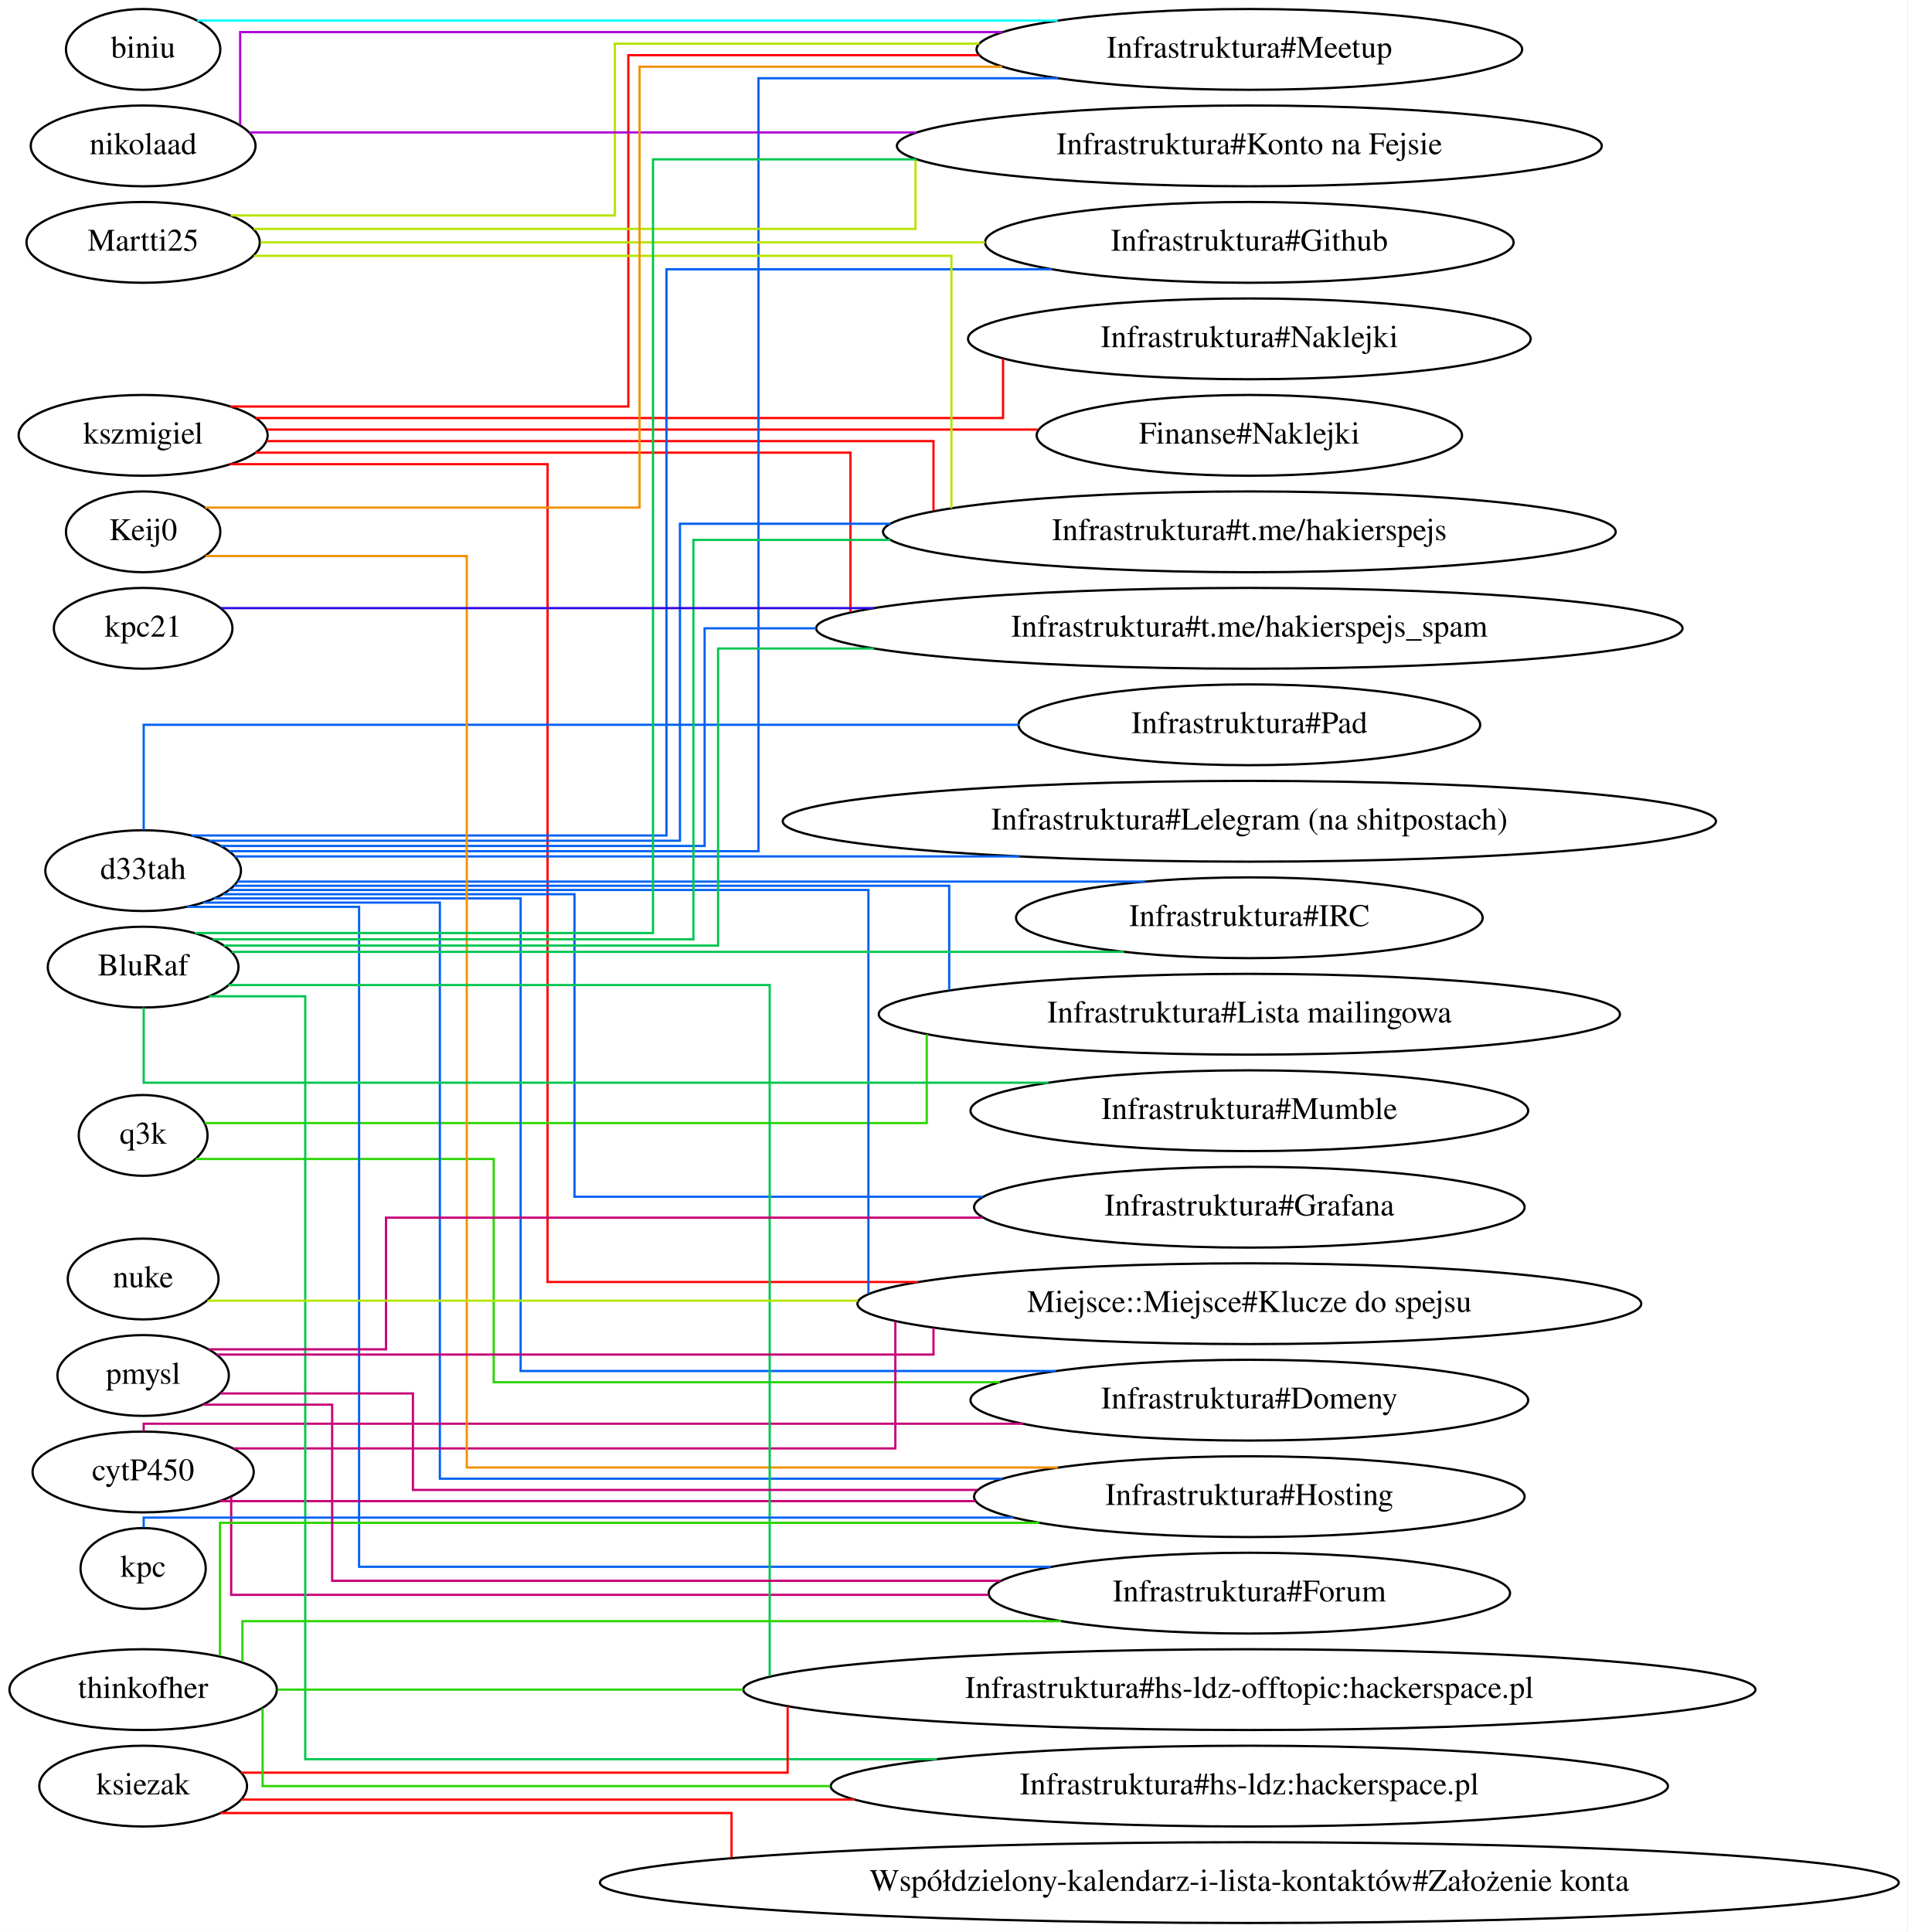
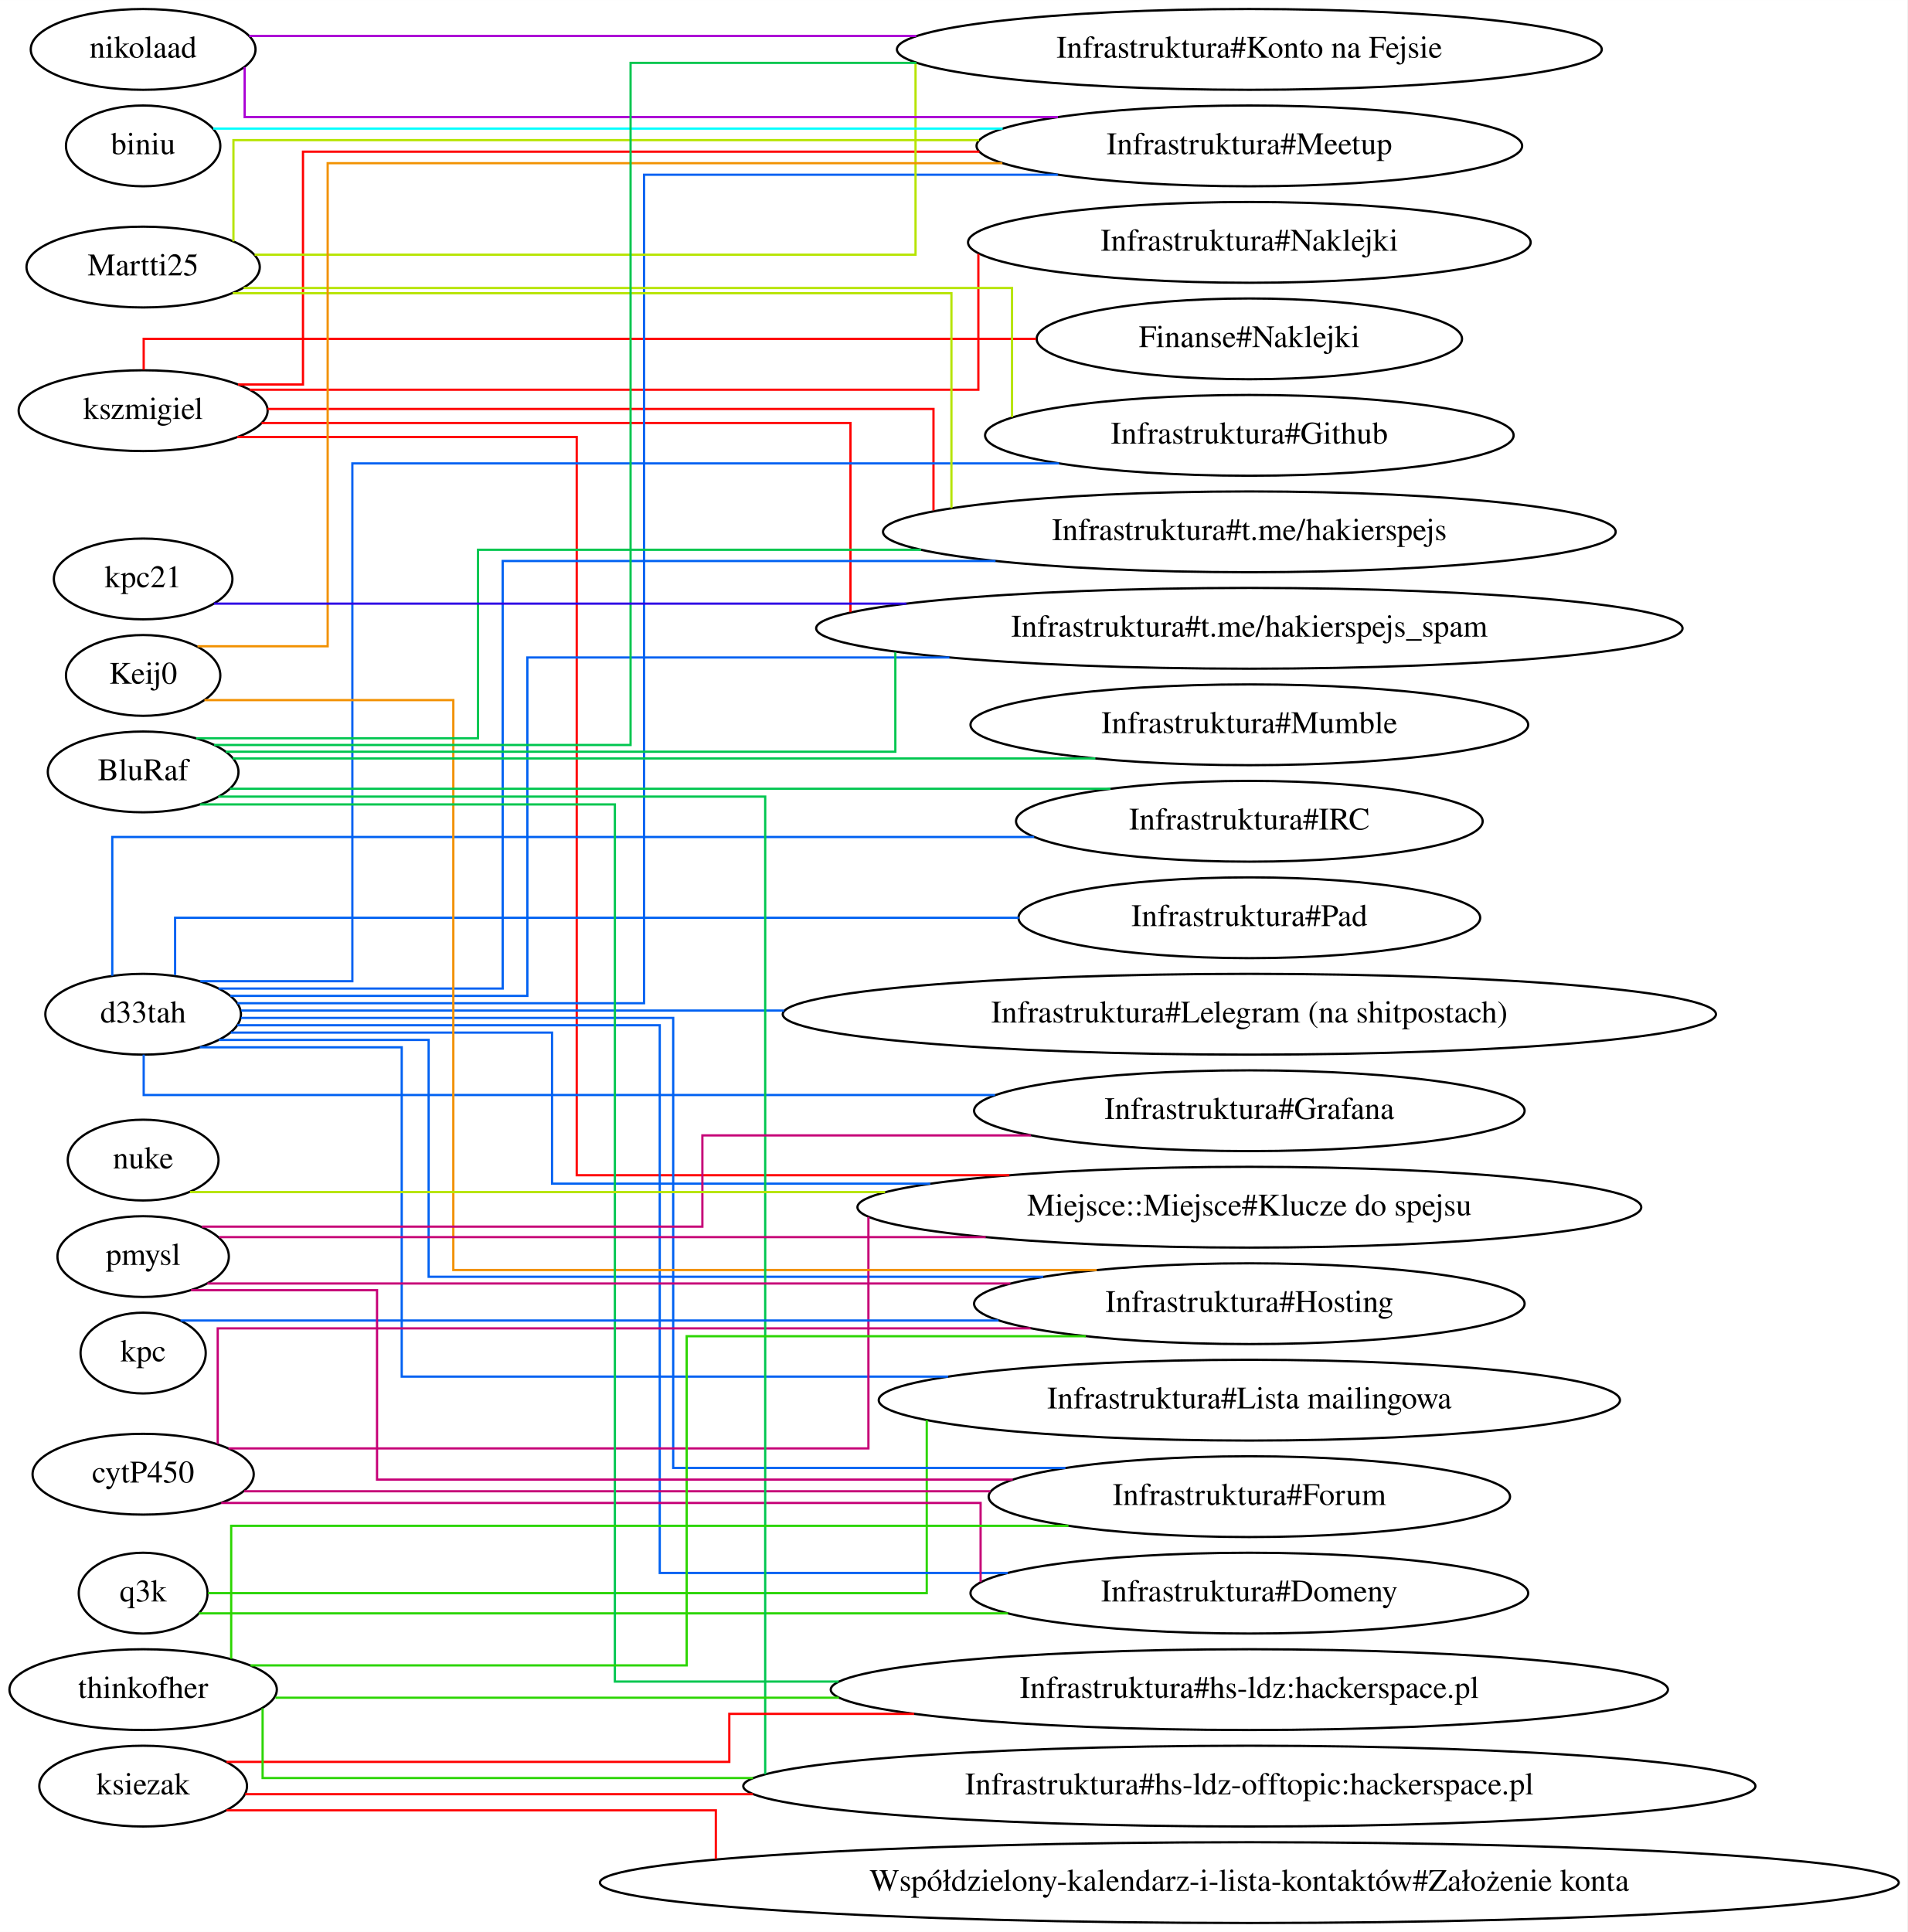
<svg xmlns="http://www.w3.org/2000/svg" width="850pt" height="861pt" viewBox="0.00 0.00 850.04 861.00">
  <g id="graph0" class="graph" transform="scale(1 1) rotate(0) translate(4 857)">
    <polygon fill="#ffffff" stroke="transparent" points="-4,4 -4,-857 846.038,-857 846.038,4 -4,4" />
    <g id="node1" class="node">
-       <ellipse fill="none" stroke="#000000" cx="59.795" cy="-663" rx="55.491" ry="18" />
-       <text text-anchor="middle" x="59.795" y="-659.3" font-family="Times,serif" font-size="14.00" fill="#000000">kszmigiel</text>
+       <ellipse fill="none" stroke="#000000" cx="59.795" cy="-674" rx="55.491" ry="18" />
+       <text text-anchor="middle" x="59.795" y="-670.3" font-family="Times,serif" font-size="14.00" fill="#000000">kszmigiel</text>
    </g>
    <g id="node2" class="node">
-       <ellipse fill="none" stroke="#000000" cx="552.814" cy="-835" rx="121.578" ry="18" />
-       <text text-anchor="middle" x="552.814" y="-831.3" font-family="Times,serif" font-size="14.00" fill="#000000">Infrastruktura#Meetup</text>
+       <ellipse fill="none" stroke="#000000" cx="552.814" cy="-749" rx="125.378" ry="18" />
+       <text text-anchor="middle" x="552.814" y="-745.3" font-family="Times,serif" font-size="14.00" fill="#000000">Infrastruktura#Naklejki</text>
    </g>
    <g id="edge1" class="edge">
-       <path fill="none" stroke="#ff0000" d="M98.704,-675.857C160.962,-675.857 276.038,-675.857 276.038,-675.857 276.038,-675.857 276.038,-832.429 276.038,-832.429 276.038,-832.429 357.636,-832.429 432.221,-832.429" />
+       <path fill="none" stroke="#ff0000" d="M107.318,-683.333C207.67,-683.333 432.038,-683.333 432.038,-683.333 432.038,-683.333 432.038,-728.367 432.038,-743.847" />
    </g>
    <g id="node3" class="node">
-       <ellipse fill="none" stroke="#000000" cx="552.814" cy="-706" rx="125.378" ry="18" />
-       <text text-anchor="middle" x="552.814" y="-702.3" font-family="Times,serif" font-size="14.00" fill="#000000">Infrastruktura#Naklejki</text>
+       <ellipse fill="none" stroke="#000000" cx="552.814" cy="-706" rx="94.783" ry="18" />
+       <text text-anchor="middle" x="552.814" y="-702.3" font-family="Times,serif" font-size="14.00" fill="#000000">Finanse#Naklejki</text>
    </g>
    <g id="edge2" class="edge">
-       <path fill="none" stroke="#ff0000" d="M109.897,-670.714C213.78,-670.714 443.038,-670.714 443.038,-670.714 443.038,-670.714 443.038,-686.643 443.038,-697.096" />
+       <path fill="none" stroke="#ff0000" d="M60.038,-692.243C60.038,-699.43 60.038,-706 60.038,-706 60.038,-706 314.607,-706 457.802,-706" />
    </g>
    <g id="node4" class="node">
+       <ellipse fill="none" stroke="#000000" cx="552.814" cy="-319" rx="174.669" ry="18" />
+       <text text-anchor="middle" x="552.814" y="-315.3" font-family="Times,serif" font-size="14.00" fill="#000000">Miejsce::Miejsce#Klucze do spejsu</text>
+     </g>
+     <g id="edge3" class="edge">
+       <path fill="none" stroke="#ff0000" d="M101.726,-662.25C158.56,-662.25 253.038,-662.25 253.038,-662.25 253.038,-662.25 253.038,-333.25 253.038,-333.25 253.038,-333.25 359.766,-333.25 445.857,-333.25" />
+     </g>
+     <g id="node5" class="node">
+       <ellipse fill="none" stroke="#000000" cx="552.814" cy="-620" rx="163.271" ry="18" />
+       <text text-anchor="middle" x="552.814" y="-616.3" font-family="Times,serif" font-size="14.00" fill="#000000">Infrastruktura#t.me/hakierspejs</text>
+     </g>
+     <g id="edge4" class="edge">
+       <path fill="none" stroke="#ff0000" d="M115.22,-674.75C214.417,-674.75 412.038,-674.75 412.038,-674.75 412.038,-674.75 412.038,-645.223 412.038,-629.537" />
+     </g>
+     <g id="node6" class="node">
+       <ellipse fill="none" stroke="#000000" cx="552.814" cy="-792" rx="121.578" ry="18" />
+       <text text-anchor="middle" x="552.814" y="-788.3" font-family="Times,serif" font-size="14.00" fill="#000000">Infrastruktura#Meetup</text>
+     </g>
+     <g id="edge5" class="edge">
+       <path fill="none" stroke="#ff0000" d="M102.061,-685.667C117.402,-685.667 131.038,-685.667 131.038,-685.667 131.038,-685.667 131.038,-789.429 131.038,-789.429 131.038,-789.429 307.849,-789.429 432.514,-789.429" />
+     </g>
+     <g id="node7" class="node">
      <ellipse fill="none" stroke="#000000" cx="552.814" cy="-577" rx="193.066" ry="18" />
      <text text-anchor="middle" x="552.814" y="-573.3" font-family="Times,serif" font-size="14.00" fill="#000000">Infrastruktura#t.me/hakierspejs_spam</text>
    </g>
-     <g id="edge3" class="edge">
-       <path fill="none" stroke="#ff0000" d="M109.746,-655.286C198.636,-655.286 375.038,-655.286 375.038,-655.286 375.038,-655.286 375.038,-603.605 375.038,-584.225" />
-     </g>
-     <g id="node5" class="node">
-       <ellipse fill="none" stroke="#000000" cx="552.814" cy="-663" rx="94.783" ry="18" />
-       <text text-anchor="middle" x="552.814" y="-659.3" font-family="Times,serif" font-size="14.00" fill="#000000">Finanse#Naklejki</text>
-     </g>
-     <g id="edge4" class="edge">
-       <path fill="none" stroke="#ff0000" d="M114.915,-665.571C198.086,-665.571 356.736,-665.571 458.512,-665.571" />
-     </g>
-     <g id="node6" class="node">
-       <ellipse fill="none" stroke="#000000" cx="552.814" cy="-620" rx="163.271" ry="18" />
-       <text text-anchor="middle" x="552.814" y="-616.3" font-family="Times,serif" font-size="14.00" fill="#000000">Infrastruktura#t.me/hakierspejs</text>
-     </g>
-     <g id="edge5" class="edge">
-       <path fill="none" stroke="#ff0000" d="M114.833,-660.429C213.901,-660.429 412.038,-660.429 412.038,-660.429 412.038,-660.429 412.038,-641.32 412.038,-629.377" />
-     </g>
-     <g id="node7" class="node">
-       <ellipse fill="none" stroke="#000000" cx="552.814" cy="-276" rx="174.669" ry="18" />
-       <text text-anchor="middle" x="552.814" y="-272.3" font-family="Times,serif" font-size="14.00" fill="#000000">Miejsce::Miejsce#Klucze do spejsu</text>
-     </g>
    <g id="edge6" class="edge">
-       <path fill="none" stroke="#ff0000" d="M98.461,-650.143C151.423,-650.143 240.038,-650.143 240.038,-650.143 240.038,-650.143 240.038,-285.667 240.038,-285.667 240.038,-285.667 324.143,-285.667 405.127,-285.667" />
+       <path fill="none" stroke="#ff0000" d="M112.559,-668.5C202.301,-668.5 375.038,-668.5 375.038,-668.5 375.038,-668.5 375.038,-605.75 375.038,-584.18" />
    </g>
    <g id="node8" class="node">
-       <ellipse fill="none" stroke="#000000" cx="59.795" cy="-351" rx="28.695" ry="18" />
-       <text text-anchor="middle" x="59.795" y="-347.3" font-family="Times,serif" font-size="14.00" fill="#000000">q3k</text>
+       <ellipse fill="none" stroke="#000000" cx="59.795" cy="-147" rx="28.695" ry="18" />
+       <text text-anchor="middle" x="59.795" y="-143.3" font-family="Times,serif" font-size="14.00" fill="#000000">q3k</text>
    </g>
    <g id="node9" class="node">
-       <ellipse fill="none" stroke="#000000" cx="552.814" cy="-405" rx="165.171" ry="18" />
-       <text text-anchor="middle" x="552.814" y="-401.3" font-family="Times,serif" font-size="14.00" fill="#000000">Infrastruktura#Lista mailingowa</text>
+       <ellipse fill="none" stroke="#000000" cx="552.814" cy="-147" rx="124.278" ry="18" />
+       <text text-anchor="middle" x="552.814" y="-143.3" font-family="Times,serif" font-size="14.00" fill="#000000">Infrastruktura#Domeny</text>
    </g>
    <g id="edge7" class="edge">
-       <path fill="none" stroke="#2bd500" d="M87.199,-356.5C169.53,-356.5 409.038,-356.5 409.038,-356.5 409.038,-356.5 409.038,-382.103 409.038,-396.104" />
+       <path fill="none" stroke="#2bd500" d="M84.582,-138C149.654,-138 328.381,-138 445.245,-138" />
    </g>
    <g id="node10" class="node">
-       <ellipse fill="none" stroke="#000000" cx="552.814" cy="-233" rx="124.278" ry="18" />
-       <text text-anchor="middle" x="552.814" y="-229.3" font-family="Times,serif" font-size="14.00" fill="#000000">Infrastruktura#Domeny</text>
+       <ellipse fill="none" stroke="#000000" cx="552.814" cy="-233" rx="165.171" ry="18" />
+       <text text-anchor="middle" x="552.814" y="-229.3" font-family="Times,serif" font-size="14.00" fill="#000000">Infrastruktura#Lista mailingowa</text>
    </g>
    <g id="edge8" class="edge">
-       <path fill="none" stroke="#2bd500" d="M83.186,-340.5C126.773,-340.5 216.038,-340.5 216.038,-340.5 216.038,-340.5 216.038,-241 216.038,-241 216.038,-241 343.512,-241 441.607,-241" />
+       <path fill="none" stroke="#2bd500" d="M88.672,-147C172.346,-147 409.038,-147 409.038,-147 409.038,-147 409.038,-202.148 409.038,-224.12" />
    </g>
    <g id="node11" class="node">
-       <ellipse fill="none" stroke="#000000" cx="59.795" cy="-469" rx="43.592" ry="18" />
-       <text text-anchor="middle" x="59.795" y="-465.3" font-family="Times,serif" font-size="14.00" fill="#000000">d33tah</text>
+       <ellipse fill="none" stroke="#000000" cx="59.795" cy="-405" rx="43.592" ry="18" />
+       <text text-anchor="middle" x="59.795" y="-401.3" font-family="Times,serif" font-size="14.00" fill="#000000">d33tah</text>
+     </g>
+     <g id="edge11" class="edge">
+       <path fill="none" stroke="#0061f2" d="M98.891,-396.818C152.44,-396.818 242.038,-396.818 242.038,-396.818 242.038,-396.818 242.038,-329.5 242.038,-329.5 242.038,-329.5 328.783,-329.5 410.614,-329.5" />
+     </g>
+     <g id="edge17" class="edge">
+       <path fill="none" stroke="#0061f2" d="M93.387,-416.454C140.375,-416.454 220.038,-416.454 220.038,-416.454 220.038,-416.454 220.038,-607 220.038,-607 220.038,-607 343.214,-607 439.687,-607" />
+     </g>
+     <g id="edge20" class="edge">
+       <path fill="none" stroke="#0061f2" d="M101.785,-409.909C166.453,-409.909 283.038,-409.909 283.038,-409.909 283.038,-409.909 283.038,-779.143 283.038,-779.143 283.038,-779.143 388.419,-779.143 467.455,-779.143" />
+     </g>
+     <g id="edge21" class="edge">
+       <path fill="none" stroke="#0061f2" d="M98.653,-413.182C149.176,-413.182 231.038,-413.182 231.038,-413.182 231.038,-413.182 231.038,-564 231.038,-564 231.038,-564 330.74,-564 419.147,-564" />
+     </g>
+     <g id="edge18" class="edge">
+       <path fill="none" stroke="#0061f2" d="M101.757,-400.091C168.167,-400.091 290.038,-400.091 290.038,-400.091 290.038,-400.091 290.038,-156 290.038,-156 290.038,-156 372.606,-156 445.175,-156" />
+     </g>
+     <g id="edge13" class="edge">
+       <path fill="none" stroke="#0061f2" d="M85.085,-390.273C119.009,-390.273 175.038,-390.273 175.038,-390.273 175.038,-390.273 175.038,-243.5 175.038,-243.5 175.038,-243.5 309.977,-243.5 418.56,-243.5" />
+     </g>
+     <g id="node12" class="node">
+       <ellipse fill="none" stroke="#000000" cx="552.814" cy="-405" rx="207.963" ry="18" />
+       <text text-anchor="middle" x="552.814" y="-401.3" font-family="Times,serif" font-size="14.00" fill="#000000">Infrastruktura#Lelegram (na shitpostach)</text>
+     </g>
+     <g id="edge9" class="edge">
+       <path fill="none" stroke="#0061f2" d="M103.547,-406.636C158.162,-406.636 255.381,-406.636 345.447,-406.636" />
+     </g>
+     <g id="node13" class="node">
+       <ellipse fill="none" stroke="#000000" cx="552.814" cy="-362" rx="122.678" ry="18" />
+       <text text-anchor="middle" x="552.814" y="-358.3" font-family="Times,serif" font-size="14.00" fill="#000000">Infrastruktura#Grafana</text>
    </g>
    <g id="edge10" class="edge">
-       <path fill="none" stroke="#0061f2" d="M98.216,-477.667C173.691,-477.667 334.038,-477.667 334.038,-477.667 334.038,-477.667 334.038,-822.143 334.038,-822.143 334.038,-822.143 406.174,-822.143 467.603,-822.143" />
+       <path fill="none" stroke="#0061f2" d="M60.038,-387C60.038,-378 60.038,-369 60.038,-369 60.038,-369 293.945,-369 439.452,-369" />
+     </g>
+     <g id="node14" class="node">
+       <ellipse fill="none" stroke="#000000" cx="552.814" cy="-448" rx="102.882" ry="18" />
+       <text text-anchor="middle" x="552.814" y="-444.3" font-family="Times,serif" font-size="14.00" fill="#000000">Infrastruktura#Pad</text>
+     </g>
+     <g id="edge12" class="edge">
+       <path fill="none" stroke="#0061f2" d="M74.038,-422.49C74.038,-434.394 74.038,-448 74.038,-448 74.038,-448 309.424,-448 450.104,-448" />
+     </g>
+     <g id="node15" class="node">
+       <ellipse fill="none" stroke="#000000" cx="552.814" cy="-663" rx="117.779" ry="18" />
+       <text text-anchor="middle" x="552.814" y="-659.3" font-family="Times,serif" font-size="14.00" fill="#000000">Infrastruktura#Github</text>
+     </g>
+     <g id="edge14" class="edge">
+       <path fill="none" stroke="#0061f2" d="M85.274,-419.727C112.882,-419.727 153.038,-419.727 153.038,-419.727 153.038,-419.727 153.038,-650.5 153.038,-650.5 153.038,-650.5 350.681,-650.5 468.032,-650.5" />
+     </g>
+     <g id="node16" class="node">
+       <ellipse fill="none" stroke="#000000" cx="552.814" cy="-276" rx="122.678" ry="18" />
+       <text text-anchor="middle" x="552.814" y="-272.3" font-family="Times,serif" font-size="14.00" fill="#000000">Infrastruktura#Hosting</text>
    </g>
    <g id="edge15" class="edge">
-       <path fill="none" stroke="#0061f2" d="M94.327,-480C162.976,-480 310.038,-480 310.038,-480 310.038,-480 310.038,-577 310.038,-577 310.038,-577 330.599,-577 359.753,-577" />
-     </g>
-     <g id="edge17" class="edge">
-       <path fill="none" stroke="#0061f2" d="M89.131,-482.333C153.016,-482.333 299.038,-482.333 299.038,-482.333 299.038,-482.333 299.038,-623.6 299.038,-623.6 299.038,-623.6 342.138,-623.6 392.814,-623.6" />
-     </g>
-     <g id="edge18" class="edge">
-       <path fill="none" stroke="#0061f2" d="M98.144,-460.375C183.768,-460.375 383.038,-460.375 383.038,-460.375 383.038,-460.375 383.038,-308.95 383.038,-280.558" />
+       <path fill="none" stroke="#0061f2" d="M93.559,-393.546C131.256,-393.546 187.038,-393.546 187.038,-393.546 187.038,-393.546 187.038,-288 187.038,-288 187.038,-288 352.635,-288 460.985,-288" />
+     </g>
+     <g id="node17" class="node">
+       <ellipse fill="none" stroke="#000000" cx="552.814" cy="-491" rx="103.981" ry="18" />
+       <text text-anchor="middle" x="552.814" y="-487.3" font-family="Times,serif" font-size="14.00" fill="#000000">Infrastruktura#IRC</text>
    </g>
    <g id="edge16" class="edge">
-       <path fill="none" stroke="#0061f2" d="M100.306,-462.25C194.257,-462.25 419.038,-462.25 419.038,-462.25 419.038,-462.25 419.038,-432.352 419.038,-415.768" />
-     </g>
-     <g id="edge13" class="edge">
-       <path fill="none" stroke="#0061f2" d="M91.44,-456.625C140.176,-456.625 228.038,-456.625 228.038,-456.625 228.038,-456.625 228.038,-246 228.038,-246 228.038,-246 370.416,-246 466.632,-246" />
-     </g>
-     <g id="node12" class="node">
-       <ellipse fill="none" stroke="#000000" cx="552.814" cy="-147" rx="116.18" ry="18" />
-       <text text-anchor="middle" x="552.814" y="-143.3" font-family="Times,serif" font-size="14.00" fill="#000000">Infrastruktura#Forum</text>
-     </g>
-     <g id="edge9" class="edge">
-       <path fill="none" stroke="#0061f2" d="M79.271,-452.875C107.394,-452.875 156.038,-452.875 156.038,-452.875 156.038,-452.875 156.038,-158.75 156.038,-158.75 156.038,-158.75 347.325,-158.75 464.263,-158.75" />
-     </g>
-     <g id="node13" class="node">
-       <ellipse fill="none" stroke="#000000" cx="552.814" cy="-448" rx="103.981" ry="18" />
-       <text text-anchor="middle" x="552.814" y="-444.3" font-family="Times,serif" font-size="14.00" fill="#000000">Infrastruktura#IRC</text>
-     </g>
-     <g id="edge11" class="edge">
-       <path fill="none" stroke="#0061f2" d="M101.829,-464.125C193.461,-464.125 410.63,-464.125 506.248,-464.125" />
-     </g>
-     <g id="node14" class="node">
-       <ellipse fill="none" stroke="#000000" cx="552.814" cy="-749" rx="117.779" ry="18" />
-       <text text-anchor="middle" x="552.814" y="-745.3" font-family="Times,serif" font-size="14.00" fill="#000000">Infrastruktura#Github</text>
-     </g>
-     <g id="edge12" class="edge">
-       <path fill="none" stroke="#0061f2" d="M81.32,-484.667C139.061,-484.667 293.038,-484.667 293.038,-484.667 293.038,-484.667 293.038,-737 293.038,-737 293.038,-737 389.503,-737 464.865,-737" />
-     </g>
-     <g id="node15" class="node">
-       <ellipse fill="none" stroke="#000000" cx="552.814" cy="-319" rx="122.678" ry="18" />
-       <text text-anchor="middle" x="552.814" y="-315.3" font-family="Times,serif" font-size="14.00" fill="#000000">Infrastruktura#Grafana</text>
-     </g>
-     <g id="edge14" class="edge">
-       <path fill="none" stroke="#0061f2" d="M95.504,-458.5C151.099,-458.5 252.038,-458.5 252.038,-458.5 252.038,-458.5 252.038,-323.667 252.038,-323.667 252.038,-323.667 349.867,-323.667 433.939,-323.667" />
-     </g>
-     <g id="node16" class="node">
-       <ellipse fill="none" stroke="#000000" cx="552.814" cy="-534" rx="102.882" ry="18" />
-       <text text-anchor="middle" x="552.814" y="-530.3" font-family="Times,serif" font-size="14.00" fill="#000000">Infrastruktura#Pad</text>
+       <path fill="none" stroke="#0061f2" d="M46.038,-422.142C46.038,-445.376 46.038,-484 46.038,-484 46.038,-484 309.978,-484 456.897,-484" />
+     </g>
+     <g id="node18" class="node">
+       <ellipse fill="none" stroke="#000000" cx="552.814" cy="-190" rx="116.18" ry="18" />
+       <text text-anchor="middle" x="552.814" y="-186.3" font-family="Times,serif" font-size="14.00" fill="#000000">Infrastruktura#Forum</text>
    </g>
    <g id="edge19" class="edge">
-       <path fill="none" stroke="#0061f2" d="M60.038,-487.106C60.038,-506.339 60.038,-534 60.038,-534 60.038,-534 305.693,-534 450.112,-534" />
-     </g>
-     <g id="node17" class="node">
-       <ellipse fill="none" stroke="#000000" cx="552.814" cy="-491" rx="207.963" ry="18" />
-       <text text-anchor="middle" x="552.814" y="-487.3" font-family="Times,serif" font-size="14.00" fill="#000000">Infrastruktura#Lelegram (na shitpostach)</text>
-     </g>
-     <g id="edge20" class="edge">
-       <path fill="none" stroke="#0061f2" d="M100.56,-475.333C176.577,-475.333 342.059,-475.333 450.37,-475.333" />
-     </g>
-     <g id="node18" class="node">
-       <ellipse fill="none" stroke="#000000" cx="552.814" cy="-190" rx="122.678" ry="18" />
-       <text text-anchor="middle" x="552.814" y="-186.3" font-family="Times,serif" font-size="14.00" fill="#000000">Infrastruktura#Hosting</text>
-     </g>
-     <g id="edge21" class="edge">
-       <path fill="none" stroke="#0061f2" d="M86.556,-454.75C125.198,-454.75 192.038,-454.75 192.038,-454.75 192.038,-454.75 192.038,-198 192.038,-198 192.038,-198 336.511,-198 442.609,-198" />
+       <path fill="none" stroke="#0061f2" d="M103.401,-403.364C171.662,-403.364 296.038,-403.364 296.038,-403.364 296.038,-403.364 296.038,-202.8 296.038,-202.8 296.038,-202.8 395.715,-202.8 470.862,-202.8" />
    </g>
    <g id="node19" class="node">
-       <ellipse fill="none" stroke="#000000" cx="59.795" cy="-201" rx="49.291" ry="18" />
-       <text text-anchor="middle" x="59.795" y="-197.3" font-family="Times,serif" font-size="14.00" fill="#000000">cytP450</text>
+       <ellipse fill="none" stroke="#000000" cx="59.795" cy="-200" rx="49.291" ry="18" />
+       <text text-anchor="middle" x="59.795" y="-196.3" font-family="Times,serif" font-size="14.00" fill="#000000">cytP450</text>
+     </g>
+     <g id="edge22" class="edge">
+       <path fill="none" stroke="#c60077" d="M97.825,-211.5C183.272,-211.5 383.038,-211.5 383.038,-211.5 383.038,-211.5 383.038,-294.541 383.038,-314.653" />
+     </g>
+     <g id="edge23" class="edge">
+       <path fill="none" stroke="#c60077" d="M94.573,-187.2C187.231,-187.2 433.038,-187.2 433.038,-187.2 433.038,-187.2 433.038,-162.664 433.038,-151.929" />
+     </g>
+     <g id="edge25" class="edge">
+       <path fill="none" stroke="#c60077" d="M93.038,-213.468C93.038,-232.507 93.038,-265 93.038,-265 93.038,-265 320.344,-265 455.307,-265" />
    </g>
    <g id="edge24" class="edge">
-       <path fill="none" stroke="#c60077" d="M100.233,-211.5C189.397,-211.5 395.038,-211.5 395.038,-211.5 395.038,-211.5 395.038,-250.868 395.038,-268.091" />
-     </g>
-     <g id="edge23" class="edge">
-       <path fill="none" stroke="#c60077" d="M60.038,-219.141C60.038,-221.156 60.038,-222.5 60.038,-222.5 60.038,-222.5 307.736,-222.5 451.904,-222.5" />
-     </g>
-     <g id="edge22" class="edge">
-       <path fill="none" stroke="#c60077" d="M99.038,-189.921C99.038,-173.922 99.038,-146.25 99.038,-146.25 99.038,-146.25 302.097,-146.25 436.545,-146.25" />
-     </g>
-     <g id="edge25" class="edge">
-       <path fill="none" stroke="#c60077" d="M94.071,-188C162.585,-188 319.394,-188 430.557,-188" />
+       <path fill="none" stroke="#c60077" d="M104.854,-192.4C179.554,-192.4 331.309,-192.4 437.391,-192.4" />
    </g>
    <g id="node20" class="node">
-       <ellipse fill="none" stroke="#000000" cx="59.795" cy="-749" rx="51.991" ry="18" />
-       <text text-anchor="middle" x="59.795" y="-745.3" font-family="Times,serif" font-size="14.00" fill="#000000">Martti25</text>
+       <ellipse fill="none" stroke="#000000" cx="59.795" cy="-738" rx="51.991" ry="18" />
+       <text text-anchor="middle" x="59.795" y="-734.3" font-family="Times,serif" font-size="14.00" fill="#000000">Martti25</text>
+     </g>
+     <g id="edge29" class="edge">
+       <path fill="none" stroke="#b6e400" d="M99.724,-726.333C193.517,-726.333 420.038,-726.333 420.038,-726.333 420.038,-726.333 420.038,-657.48 420.038,-630.584" />
+     </g>
+     <g id="edge28" class="edge">
+       <path fill="none" stroke="#b6e400" d="M100.038,-749.448C100.038,-765.978 100.038,-794.571 100.038,-794.571 100.038,-794.571 298.237,-794.571 432.37,-794.571" />
    </g>
    <g id="edge27" class="edge">
-       <path fill="none" stroke="#b6e400" d="M98.847,-761C159.648,-761 270.038,-761 270.038,-761 270.038,-761 270.038,-837.571 270.038,-837.571 270.038,-837.571 355.517,-837.571 432.481,-837.571" />
-     </g>
-     <g id="edge28" class="edge">
-       <path fill="none" stroke="#b6e400" d="M109.13,-743C207.791,-743 420.038,-743 420.038,-743 420.038,-743 420.038,-660.232 420.038,-630.487" />
+       <path fill="none" stroke="#b6e400" d="M104.595,-728.667C206.529,-728.667 447.038,-728.667 447.038,-728.667 447.038,-728.667 447.038,-688.587 447.038,-671.052" />
+     </g>
+     <g id="node21" class="node">
+       <ellipse fill="none" stroke="#000000" cx="552.814" cy="-835" rx="157.072" ry="18" />
+       <text text-anchor="middle" x="552.814" y="-831.3" font-family="Times,serif" font-size="14.00" fill="#000000">Infrastruktura#Konto na Fejsie</text>
    </g>
    <g id="edge26" class="edge">
-       <path fill="none" stroke="#b6e400" d="M112.09,-749C188.418,-749 332.402,-749 435.022,-749" />
-     </g>
-     <g id="node21" class="node">
-       <ellipse fill="none" stroke="#000000" cx="552.814" cy="-792" rx="157.072" ry="18" />
-       <text text-anchor="middle" x="552.814" y="-788.3" font-family="Times,serif" font-size="14.00" fill="#000000">Infrastruktura#Konto na Fejsie</text>
-     </g>
-     <g id="edge29" class="edge">
-       <path fill="none" stroke="#b6e400" d="M109.116,-755C204.303,-755 404.038,-755 404.038,-755 404.038,-755 404.038,-775.381 404.038,-785.89" />
+       <path fill="none" stroke="#b6e400" d="M109.483,-743.5C204.815,-743.5 404.038,-743.5 404.038,-743.5 404.038,-743.5 404.038,-808.64 404.038,-828.996" />
    </g>
    <g id="node22" class="node">
-       <ellipse fill="none" stroke="#000000" cx="59.795" cy="-835" rx="34.394" ry="18" />
-       <text text-anchor="middle" x="59.795" y="-831.3" font-family="Times,serif" font-size="14.00" fill="#000000">biniu</text>
+       <ellipse fill="none" stroke="#000000" cx="59.795" cy="-792" rx="34.394" ry="18" />
+       <text text-anchor="middle" x="59.795" y="-788.3" font-family="Times,serif" font-size="14.00" fill="#000000">biniu</text>
    </g>
    <g id="edge30" class="edge">
-       <path fill="none" stroke="#00ffff" d="M83.908,-847.857C152.635,-847.857 351.984,-847.857 467.43,-847.857" />
+       <path fill="none" stroke="#00ffff" d="M91.009,-799.714C160.279,-799.714 329.659,-799.714 442.877,-799.714" />
    </g>
    <g id="node23" class="node">
-       <ellipse fill="none" stroke="#000000" cx="59.795" cy="-792" rx="50.091" ry="18" />
-       <text text-anchor="middle" x="59.795" y="-788.3" font-family="Times,serif" font-size="14.00" fill="#000000">nikolaad</text>
+       <ellipse fill="none" stroke="#000000" cx="59.795" cy="-835" rx="50.091" ry="18" />
+       <text text-anchor="middle" x="59.795" y="-831.3" font-family="Times,serif" font-size="14.00" fill="#000000">nikolaad</text>
+     </g>
+     <g id="edge32" class="edge">
+       <path fill="none" stroke="#ab00d5" d="M105.038,-827.08C105.038,-818.149 105.038,-804.857 105.038,-804.857 105.038,-804.857 337.619,-804.857 467.537,-804.857" />
    </g>
    <g id="edge31" class="edge">
-       <path fill="none" stroke="#ab00d5" d="M103.038,-801.302C103.038,-815.943 103.038,-842.714 103.038,-842.714 103.038,-842.714 309.631,-842.714 442.786,-842.714" />
-     </g>
-     <g id="edge32" class="edge">
-       <path fill="none" stroke="#ab00d5" d="M107.067,-798C174.913,-798 302.897,-798 404.383,-798" />
+       <path fill="none" stroke="#ab00d5" d="M107.067,-841C174.913,-841 302.897,-841 404.383,-841" />
    </g>
    <g id="node24" class="node">
-       <ellipse fill="none" stroke="#000000" cx="59.795" cy="-620" rx="34.394" ry="18" />
-       <text text-anchor="middle" x="59.795" y="-616.3" font-family="Times,serif" font-size="14.00" fill="#000000">Keij0</text>
+       <ellipse fill="none" stroke="#000000" cx="59.795" cy="-556" rx="34.394" ry="18" />
+       <text text-anchor="middle" x="59.795" y="-552.3" font-family="Times,serif" font-size="14.00" fill="#000000">Keij0</text>
+     </g>
+     <g id="edge34" class="edge">
+       <path fill="none" stroke="#f29100" d="M84.026,-569C108.285,-569 142.038,-569 142.038,-569 142.038,-569 142.038,-784.286 142.038,-784.286 142.038,-784.286 321.057,-784.286 442.733,-784.286" />
    </g>
    <g id="edge33" class="edge">
-       <path fill="none" stroke="#f29100" d="M87.368,-630.8C146.676,-630.8 281.038,-630.8 281.038,-630.8 281.038,-630.8 281.038,-827.286 281.038,-827.286 281.038,-827.286 367.328,-827.286 442.664,-827.286" />
-     </g>
-     <g id="edge34" class="edge">
-       <path fill="none" stroke="#f29100" d="M87.606,-609.2C129.522,-609.2 204.038,-609.2 204.038,-609.2 204.038,-609.2 204.038,-203 204.038,-203 204.038,-203 364.239,-203 467.494,-203" />
+       <path fill="none" stroke="#f29100" d="M87.107,-545C127.395,-545 198.038,-545 198.038,-545 198.038,-545 198.038,-291 198.038,-291 198.038,-291 381.814,-291 484.829,-291" />
    </g>
    <g id="node25" class="node">
-       <ellipse fill="none" stroke="#000000" cx="59.795" cy="-426" rx="42.494" ry="18" />
-       <text text-anchor="middle" x="59.795" y="-422.3" font-family="Times,serif" font-size="14.00" fill="#000000">BluRaf</text>
+       <ellipse fill="none" stroke="#000000" cx="59.795" cy="-513" rx="42.494" ry="18" />
+       <text text-anchor="middle" x="59.795" y="-509.3" font-family="Times,serif" font-size="14.00" fill="#000000">BluRaf</text>
+     </g>
+     <g id="edge40" class="edge">
+       <path fill="none" stroke="#00c64f" d="M83.443,-528C125.525,-528 209.038,-528 209.038,-528 209.038,-528 209.038,-612 209.038,-612 209.038,-612 312.956,-612 406.523,-612" />
+     </g>
+     <g id="edge41" class="edge">
+       <path fill="none" stroke="#00c64f" d="M96.631,-522C183.718,-522 395.038,-522 395.038,-522 395.038,-522 395.038,-550.413 395.038,-566.395" />
+     </g>
+     <g id="edge39" class="edge">
+       <path fill="none" stroke="#00c64f" d="M98.481,-505.5C183.607,-505.5 387.76,-505.5 490.918,-505.5" />
+     </g>
+     <g id="edge37" class="edge">
+       <path fill="none" stroke="#00c64f" d="M91.384,-525C151.636,-525 277.038,-525 277.038,-525 277.038,-525 277.038,-829 277.038,-829 277.038,-829 339.158,-829 404.432,-829" />
+     </g>
+     <g id="node26" class="node">
+       <ellipse fill="none" stroke="#000000" cx="552.814" cy="-61" rx="225.56" ry="18" />
+       <text text-anchor="middle" x="552.814" y="-57.3" font-family="Times,serif" font-size="14.00" fill="#000000">Infrastruktura#hs-ldz-offtopic:hackerspace.pl</text>
+     </g>
+     <g id="edge35" class="edge">
+       <path fill="none" stroke="#00c64f" d="M93.237,-502C166.975,-502 337.038,-502 337.038,-502 337.038,-502 337.038,-116.016 337.038,-66.26" />
+     </g>
+     <g id="node27" class="node">
+       <ellipse fill="none" stroke="#000000" cx="552.814" cy="-104" rx="186.567" ry="18" />
+       <text text-anchor="middle" x="552.814" y="-100.3" font-family="Times,serif" font-size="14.00" fill="#000000">Infrastruktura#hs-ldz:hackerspace.pl</text>
+     </g>
+     <g id="edge36" class="edge">
+       <path fill="none" stroke="#00c64f" d="M85.155,-498.5C141.073,-498.5 270.038,-498.5 270.038,-498.5 270.038,-498.5 270.038,-107.6 270.038,-107.6 270.038,-107.6 315.371,-107.6 369.734,-107.6" />
+     </g>
+     <g id="node28" class="node">
+       <ellipse fill="none" stroke="#000000" cx="552.814" cy="-534" rx="124.278" ry="18" />
+       <text text-anchor="middle" x="552.814" y="-530.3" font-family="Times,serif" font-size="14.00" fill="#000000">Infrastruktura#Mumble</text>
    </g>
    <g id="edge38" class="edge">
-       <path fill="none" stroke="#00c64f" d="M95.694,-435.6C166.216,-435.6 316.038,-435.6 316.038,-435.6 316.038,-435.6 316.038,-568 316.038,-568 316.038,-568 346.452,-568 385.479,-568" />
-     </g>
-     <g id="edge39" class="edge">
-       <path fill="none" stroke="#00c64f" d="M90.855,-438.4C156.846,-438.4 305.038,-438.4 305.038,-438.4 305.038,-438.4 305.038,-616.4 305.038,-616.4 305.038,-616.4 344.954,-616.4 392.743,-616.4" />
-     </g>
-     <g id="edge37" class="edge">
-       <path fill="none" stroke="#00c64f" d="M99.307,-432.8C186.594,-432.8 396.079,-432.8 496.832,-432.8" />
-     </g>
-     <g id="edge40" class="edge">
-       <path fill="none" stroke="#00c64f" d="M82.835,-441.2C140.606,-441.2 287.038,-441.2 287.038,-441.2 287.038,-441.2 287.038,-786 287.038,-786 287.038,-786 343.506,-786 404.385,-786" />
-     </g>
-     <g id="node26" class="node">
-       <ellipse fill="none" stroke="#000000" cx="552.814" cy="-104" rx="225.56" ry="18" />
-       <text text-anchor="middle" x="552.814" y="-100.3" font-family="Times,serif" font-size="14.00" fill="#000000">Infrastruktura#hs-ldz-offtopic:hackerspace.pl</text>
-     </g>
-     <g id="edge35" class="edge">
-       <path fill="none" stroke="#00c64f" d="M97.745,-418C174.096,-418 339.038,-418 339.038,-418 339.038,-418 339.038,-153.403 339.038,-109.992" />
-     </g>
-     <g id="node27" class="node">
-       <ellipse fill="none" stroke="#000000" cx="552.814" cy="-61" rx="186.567" ry="18" />
-       <text text-anchor="middle" x="552.814" y="-57.3" font-family="Times,serif" font-size="14.00" fill="#000000">Infrastruktura#hs-ldz:hackerspace.pl</text>
-     </g>
-     <g id="edge36" class="edge">
-       <path fill="none" stroke="#00c64f" d="M89.179,-413C109.18,-413 132.038,-413 132.038,-413 132.038,-413 132.038,-73 132.038,-73 132.038,-73 291.055,-73 413.578,-73" />
-     </g>
-     <g id="node28" class="node">
-       <ellipse fill="none" stroke="#000000" cx="552.814" cy="-362" rx="124.278" ry="18" />
-       <text text-anchor="middle" x="552.814" y="-358.3" font-family="Times,serif" font-size="14.00" fill="#000000">Infrastruktura#Mumble</text>
-     </g>
-     <g id="edge41" class="edge">
-       <path fill="none" stroke="#00c64f" d="M60.038,-407.988C60.038,-393.137 60.038,-374.5 60.038,-374.5 60.038,-374.5 321.221,-374.5 463.29,-374.5" />
+       <path fill="none" stroke="#00c64f" d="M99.723,-519C183.739,-519 379.638,-519 484.193,-519" />
    </g>
    <g id="node29" class="node">
-       <ellipse fill="none" stroke="#000000" cx="59.795" cy="-577" rx="39.794" ry="18" />
-       <text text-anchor="middle" x="59.795" y="-573.3" font-family="Times,serif" font-size="14.00" fill="#000000">kpc21</text>
+       <ellipse fill="none" stroke="#000000" cx="59.795" cy="-599" rx="39.794" ry="18" />
+       <text text-anchor="middle" x="59.795" y="-595.3" font-family="Times,serif" font-size="14.00" fill="#000000">kpc21</text>
    </g>
    <g id="edge42" class="edge">
-       <path fill="none" stroke="#2e00e4" d="M94.463,-586C154.3,-586 280.638,-586 385.548,-586" />
+       <path fill="none" stroke="#2e00e4" d="M91.385,-588C152.54,-588 290.701,-588 399.995,-588" />
    </g>
    <g id="node30" class="node">
      <ellipse fill="none" stroke="#000000" cx="59.795" cy="-61" rx="46.292" ry="18" />
      <text text-anchor="middle" x="59.795" y="-57.3" font-family="Times,serif" font-size="14.00" fill="#000000">ksiezak</text>
    </g>
    <g id="edge43" class="edge">
-       <path fill="none" stroke="#ff0000" d="M103.421,-67C183.776,-67 347.038,-67 347.038,-67 347.038,-67 347.038,-85.701 347.038,-96.513" />
-     </g>
-     <g id="edge45" class="edge">
-       <path fill="none" stroke="#ff0000" d="M103.547,-55C164.584,-55 278.833,-55 376.84,-55" />
+       <path fill="none" stroke="#ff0000" d="M105.293,-57.4C157.379,-57.4 246.513,-57.4 331.587,-57.4" />
+     </g>
+     <g id="edge44" class="edge">
+       <path fill="none" stroke="#ff0000" d="M96.947,-71.8C169.072,-71.8 321.038,-71.8 321.038,-71.8 321.038,-71.8 321.038,-93.2 321.038,-93.2 321.038,-93.2 358.558,-93.2 403.406,-93.2" />
    </g>
    <g id="node31" class="node">
      <ellipse fill="none" stroke="#000000" cx="552.814" cy="-18" rx="289.449" ry="18" />
      <text text-anchor="middle" x="552.814" y="-14.3" font-family="Times,serif" font-size="14.00" fill="#000000">Współdzielony-kalendarz-i-lista-kontaktów#Założenie konta</text>
    </g>
-     <g id="edge44" class="edge">
-       <path fill="none" stroke="#ff0000" d="M94.348,-49C165.559,-49 322.038,-49 322.038,-49 322.038,-49 322.038,-38.071 322.038,-29.192" />
+     <g id="edge45" class="edge">
+       <path fill="none" stroke="#ff0000" d="M96.909,-50.2C167.7,-50.2 315.038,-50.2 315.038,-50.2 315.038,-50.2 315.038,-37.934 315.038,-28.544" />
    </g>
    <g id="node32" class="node">
      <ellipse fill="none" stroke="#000000" cx="59.795" cy="-104" rx="59.59" ry="18" />
      <text text-anchor="middle" x="59.795" y="-100.3" font-family="Times,serif" font-size="14.00" fill="#000000">thinkofher</text>
    </g>
+     <g id="edge48" class="edge">
+       <path fill="none" stroke="#2bd500" d="M107.654,-114.8C178.251,-114.8 302.038,-114.8 302.038,-114.8 302.038,-114.8 302.038,-261.5 302.038,-261.5 302.038,-261.5 405.9,-261.5 479.942,-261.5" />
+     </g>
+     <g id="edge49" class="edge">
+       <path fill="none" stroke="#2bd500" d="M99.038,-117.731C99.038,-138.877 99.038,-177 99.038,-177 99.038,-177 341.814,-177 472.211,-177" />
+     </g>
+     <g id="edge46" class="edge">
+       <path fill="none" stroke="#2bd500" d="M113.038,-95.644C113.038,-84.079 113.038,-64.6 113.038,-64.6 113.038,-64.6 222.125,-64.6 331.637,-64.6" />
+     </g>
    <g id="edge47" class="edge">
-       <path fill="none" stroke="#2bd500" d="M104.038,-116.406C104.038,-124.85 104.038,-134.5 104.038,-134.5 104.038,-134.5 339.037,-134.5 468.929,-134.5" />
-     </g>
-     <g id="edge49" class="edge">
-       <path fill="none" stroke="#2bd500" d="M94.038,-119.043C94.038,-140.763 94.038,-178.333 94.038,-178.333 94.038,-178.333 324.964,-178.333 459.144,-178.333" />
-     </g>
-     <g id="edge46" class="edge">
-       <path fill="none" stroke="#2bd500" d="M119.756,-104C171.914,-104 250.906,-104 327.208,-104" />
-     </g>
-     <g id="edge48" class="edge">
-       <path fill="none" stroke="#2bd500" d="M113.038,-95.709C113.038,-83.214 113.038,-61 113.038,-61 113.038,-61 246.212,-61 365.99,-61" />
+       <path fill="none" stroke="#2bd500" d="M118.775,-100.4C180.692,-100.4 281.184,-100.4 369.887,-100.4" />
    </g>
    <g id="node33" class="node">
-       <ellipse fill="none" stroke="#000000" cx="59.795" cy="-158" rx="27.895" ry="18" />
-       <text text-anchor="middle" x="59.795" y="-154.3" font-family="Times,serif" font-size="14.00" fill="#000000">kpc</text>
+       <ellipse fill="none" stroke="#000000" cx="59.795" cy="-254" rx="27.895" ry="18" />
+       <text text-anchor="middle" x="59.795" y="-250.3" font-family="Times,serif" font-size="14.00" fill="#000000">kpc</text>
    </g>
    <g id="edge50" class="edge">
-       <path fill="none" stroke="#0061f2" d="M60.038,-176.296C60.038,-178.874 60.038,-180.667 60.038,-180.667 60.038,-180.667 302.983,-180.667 447.705,-180.667" />
+       <path fill="none" stroke="#0061f2" d="M76.481,-268.5C132.745,-268.5 318.804,-268.5 441.048,-268.5" />
    </g>
    <g id="node34" class="node">
-       <ellipse fill="none" stroke="#000000" cx="59.795" cy="-244" rx="38.194" ry="18" />
-       <text text-anchor="middle" x="59.795" y="-240.3" font-family="Times,serif" font-size="14.00" fill="#000000">pmysl</text>
+       <ellipse fill="none" stroke="#000000" cx="59.795" cy="-297" rx="38.194" ry="18" />
+       <text text-anchor="middle" x="59.795" y="-293.3" font-family="Times,serif" font-size="14.00" fill="#000000">pmysl</text>
+     </g>
+     <g id="edge51" class="edge">
+       <path fill="none" stroke="#c60077" d="M93.682,-305.667C162.972,-305.667 323.727,-305.667 435.337,-305.667" />
+     </g>
+     <g id="edge52" class="edge">
+       <path fill="none" stroke="#c60077" d="M85.997,-310.333C149.989,-310.333 309.038,-310.333 309.038,-310.333 309.038,-310.333 309.038,-351 309.038,-351 309.038,-351 387.515,-351 455.416,-351" />
    </g>
    <g id="edge54" class="edge">
-       <path fill="none" stroke="#c60077" d="M92.617,-253.333C180.061,-253.333 412.038,-253.333 412.038,-253.333 412.038,-253.333 412.038,-259.36 412.038,-265.198" />
-     </g>
-     <g id="edge52" class="edge">
-       <path fill="none" stroke="#c60077" d="M86.45,-231C111.13,-231 144.038,-231 144.038,-231 144.038,-231 144.038,-152.5 144.038,-152.5 144.038,-152.5 320.87,-152.5 441.924,-152.5" />
-     </g>
-     <g id="edge51" class="edge">
-       <path fill="none" stroke="#c60077" d="M89.087,-255.667C121.144,-255.667 168.038,-255.667 168.038,-255.667 168.038,-255.667 168.038,-314.333 168.038,-314.333 168.038,-314.333 320.935,-314.333 433.966,-314.333" />
+       <path fill="none" stroke="#c60077" d="M88.433,-285C156.663,-285 331.666,-285 446.282,-285" />
    </g>
    <g id="edge53" class="edge">
-       <path fill="none" stroke="#c60077" d="M94.252,-236C129.783,-236 180.038,-236 180.038,-236 180.038,-236 180.038,-193 180.038,-193 180.038,-193 322.711,-193 431.527,-193" />
+       <path fill="none" stroke="#c60077" d="M81.141,-282C111.639,-282 164.038,-282 164.038,-282 164.038,-282 164.038,-197.6 164.038,-197.6 164.038,-197.6 332.218,-197.6 447.349,-197.6" />
    </g>
    <g id="node35" class="node">
-       <ellipse fill="none" stroke="#000000" cx="59.795" cy="-287" rx="33.595" ry="18" />
-       <text text-anchor="middle" x="59.795" y="-283.3" font-family="Times,serif" font-size="14.00" fill="#000000">nuke</text>
+       <ellipse fill="none" stroke="#000000" cx="59.795" cy="-340" rx="33.595" ry="18" />
+       <text text-anchor="middle" x="59.795" y="-336.3" font-family="Times,serif" font-size="14.00" fill="#000000">nuke</text>
    </g>
    <g id="edge55" class="edge">
-       <path fill="none" stroke="#b6e400" d="M88.433,-277.333C144.178,-277.333 271.196,-277.333 378.322,-277.333" />
+       <path fill="none" stroke="#b6e400" d="M80.664,-325.75C133.357,-325.75 275.746,-325.75 390.484,-325.75" />
    </g>
  </g>
</svg>
